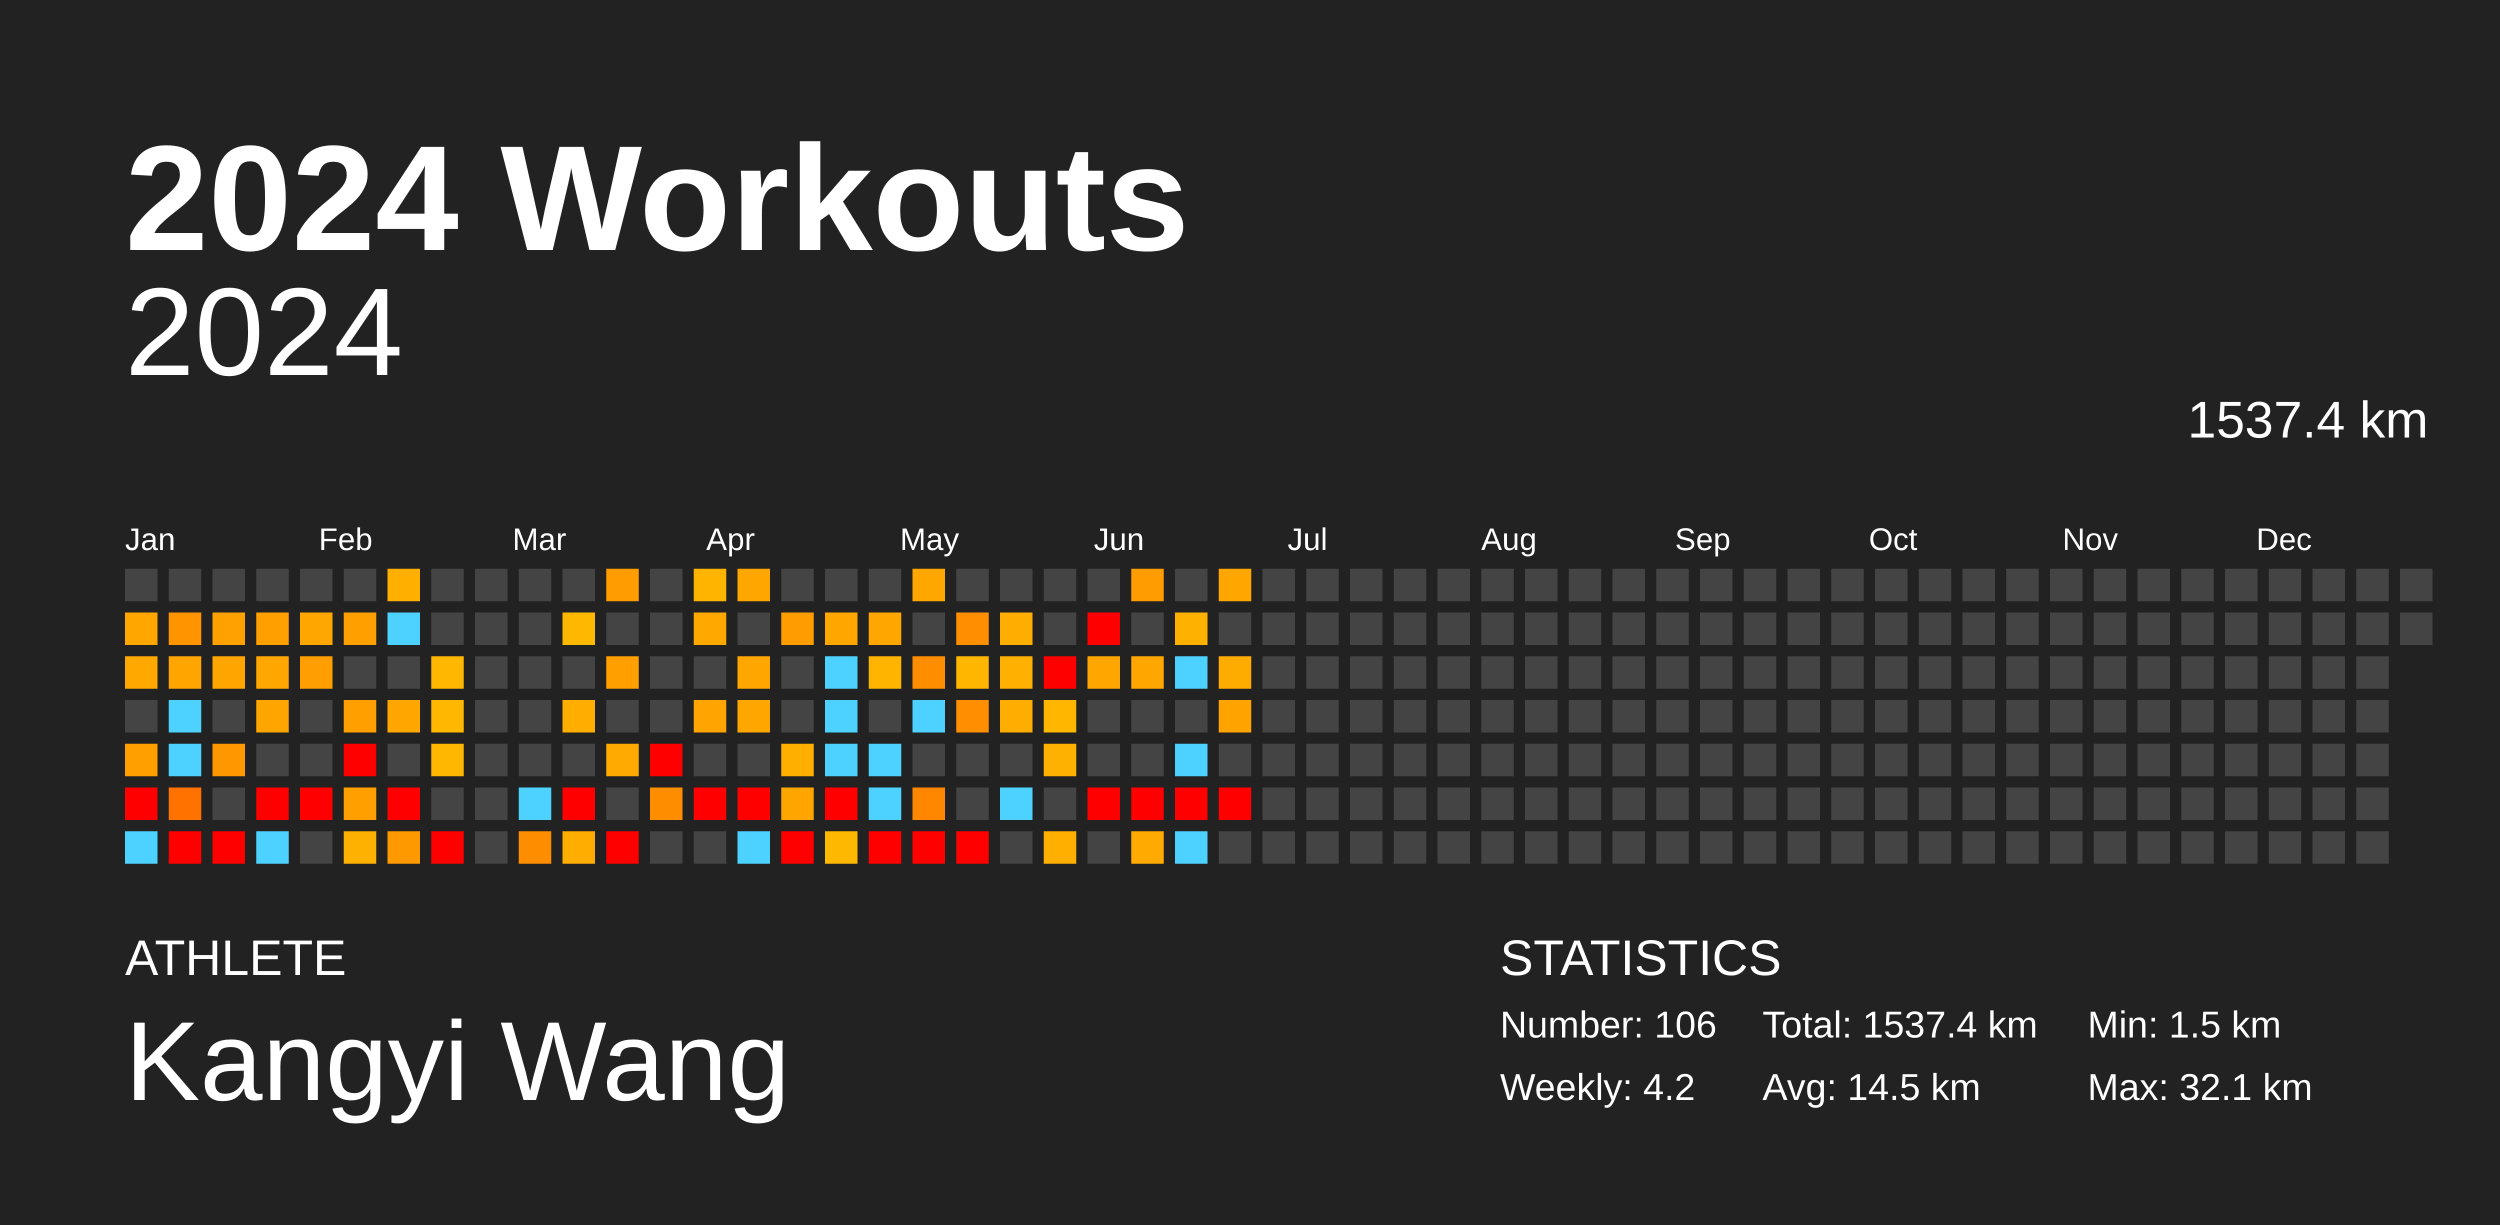
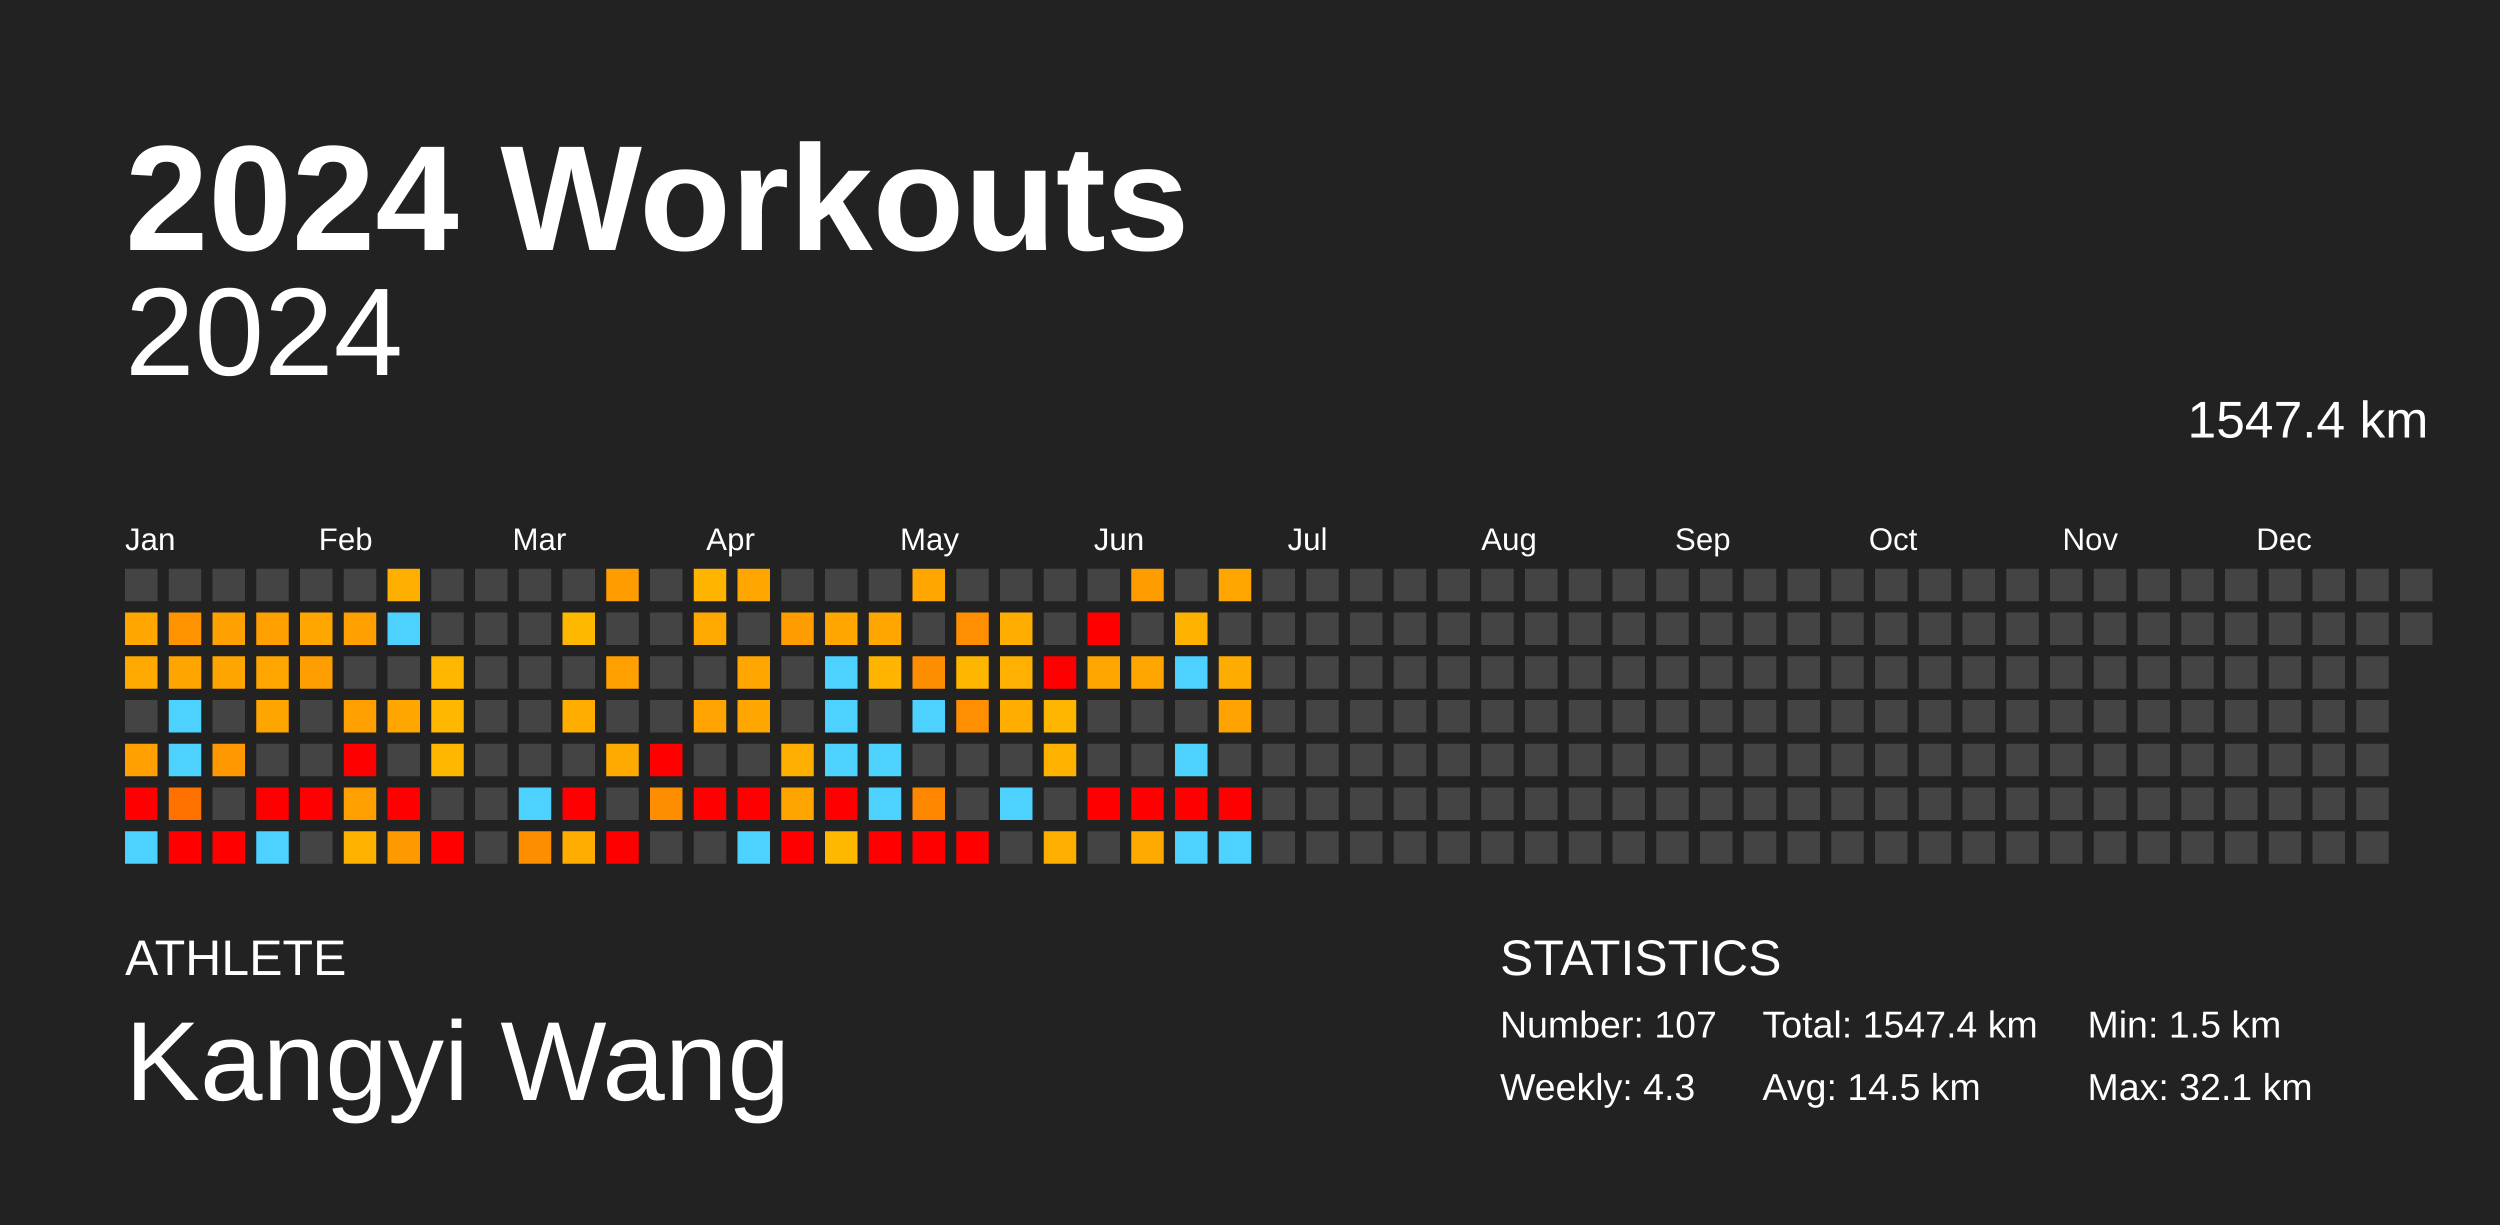
<svg xmlns="http://www.w3.org/2000/svg" baseProfile="full" height="98mm" version="1.1" viewBox="0,0,200,98" width="200mm">
  <defs />
  <rect fill="#222222" height="98" width="200" x="0" y="0" />
  <text fill="#FFFFFF" style="font-size:12px; font-family:Arial; font-weight:bold;" x="10" y="20">2024 Workouts</text>
  <text fill="#FFFFFF" style="font-size:4px; font-family:Arial" x="10" y="78">ATHLETE</text>
  <text fill="#FFFFFF" style="font-size:9px; font-family:Arial" x="10" y="88">Kangyi Wang</text>
  <text fill="#FFFFFF" style="font-size:4px; font-family:Arial" x="120" y="78">STATISTICS</text>
-   <text fill="#FFFFFF" style="font-size:3px; font-family:Arial" x="120" y="83">Number: 106</text>
-   <text fill="#FFFFFF" style="font-size:3px; font-family:Arial" x="120" y="88">Weekly: 4.2</text>
-   <text fill="#FFFFFF" style="font-size:3px; font-family:Arial" x="141" y="83">Total: 1537.4 km</text>
+   <text fill="#FFFFFF" style="font-size:3px; font-family:Arial" x="120" y="83">Number: 107</text>
+   <text fill="#FFFFFF" style="font-size:3px; font-family:Arial" x="120" y="88">Weekly: 4.3</text>
+   <text fill="#FFFFFF" style="font-size:3px; font-family:Arial" x="141" y="83">Total: 1547.4 km</text>
  <text fill="#FFFFFF" style="font-size:3px; font-family:Arial" x="141" y="88">Avg: 14.5 km</text>
  <text fill="#FFFFFF" style="font-size:3px; font-family:Arial" x="167" y="83">Min: 1.5 km</text>
  <text fill="#FFFFFF" style="font-size:3px; font-family:Arial" x="167" y="88">Max: 32.1 km</text>
  <text alignment-baseline="hanging" fill="#FFFFFF" style="font-size:10.0px; font-family:Arial;" x="10" y="30">2024</text>
-   <text alignment-baseline="hanging" fill="#FFFFFF" style="font-size:4.125px; font-family:Arial;" x="175" y="35">1537.4 km</text>
+   <text alignment-baseline="hanging" fill="#FFFFFF" style="font-size:4.125px; font-family:Arial;" x="175" y="35">1547.4 km</text>
  <text fill="#FFFFFF" style="font-size:2.5px; font-family:Arial" x="10.0" y="44">Jan</text>
  <text fill="#FFFFFF" style="font-size:2.5px; font-family:Arial" x="25.5" y="44">Feb</text>
  <text fill="#FFFFFF" style="font-size:2.5px; font-family:Arial" x="41.0" y="44">Mar</text>
  <text fill="#FFFFFF" style="font-size:2.5px; font-family:Arial" x="56.5" y="44">Apr</text>
  <text fill="#FFFFFF" style="font-size:2.5px; font-family:Arial" x="72.0" y="44">May</text>
  <text fill="#FFFFFF" style="font-size:2.5px; font-family:Arial" x="87.5" y="44">Jun</text>
  <text fill="#FFFFFF" style="font-size:2.5px; font-family:Arial" x="103.0" y="44">Jul</text>
  <text fill="#FFFFFF" style="font-size:2.5px; font-family:Arial" x="118.5" y="44">Aug</text>
  <text fill="#FFFFFF" style="font-size:2.5px; font-family:Arial" x="134.0" y="44">Sep</text>
  <text fill="#FFFFFF" style="font-size:2.5px; font-family:Arial" x="149.5" y="44">Oct</text>
  <text fill="#FFFFFF" style="font-size:2.5px; font-family:Arial" x="165.0" y="44">Nov</text>
  <text fill="#FFFFFF" style="font-size:2.5px; font-family:Arial" x="180.5" y="44">Dec</text>
  <rect fill="#444444" height="2.6" width="2.6" x="10.0" y="45.5" />
  <rect fill="#ffa600" height="2.6" width="2.6" x="10.0" y="49.0" />
  <rect fill="#ffa800" height="2.6" width="2.6" x="10.0" y="52.5" />
  <rect fill="#444444" height="2.6" width="2.6" x="10.0" y="56.0" />
  <rect fill="#ff9f00" height="2.6" width="2.6" x="10.0" y="59.5" />
  <rect fill="red" height="2.6" width="2.6" x="10.0" y="63.0" />
  <rect fill="#4dd2ff" height="2.6" width="2.6" x="10.0" y="66.5" />
  <rect fill="#444444" height="2.6" width="2.6" x="13.5" y="45.5" />
  <rect fill="#ff9300" height="2.6" width="2.6" x="13.5" y="49.0" />
  <rect fill="#ffa500" height="2.6" width="2.6" x="13.5" y="52.5" />
  <rect fill="#4dd2ff" height="2.6" width="2.6" x="13.5" y="56.0" />
  <rect fill="#4dd2ff" height="2.6" width="2.6" x="13.5" y="59.5" />
  <rect fill="#ff7200" height="2.6" width="2.6" x="13.5" y="63.0" />
  <rect fill="red" height="2.6" width="2.6" x="13.5" y="66.5" />
  <rect fill="#444444" height="2.6" width="2.6" x="17.0" y="45.5" />
  <rect fill="#ffa100" height="2.6" width="2.6" x="17.0" y="49.0" />
  <rect fill="#ffa500" height="2.6" width="2.6" x="17.0" y="52.5" />
  <rect fill="#444444" height="2.6" width="2.6" x="17.0" y="56.0" />
  <rect fill="#ff9700" height="2.6" width="2.6" x="17.0" y="59.5" />
  <rect fill="#444444" height="2.6" width="2.6" x="17.0" y="63.0" />
  <rect fill="red" height="2.6" width="2.6" x="17.0" y="66.5" />
  <rect fill="#444444" height="2.6" width="2.6" x="20.5" y="45.5" />
  <rect fill="#ffa000" height="2.6" width="2.6" x="20.5" y="49.0" />
  <rect fill="#ffa600" height="2.6" width="2.6" x="20.5" y="52.5" />
  <rect fill="#ffa500" height="2.6" width="2.6" x="20.5" y="56.0" />
  <rect fill="#444444" height="2.6" width="2.6" x="20.5" y="59.5" />
  <rect fill="red" height="2.6" width="2.6" x="20.5" y="63.0" />
  <rect fill="#4dd2ff" height="2.6" width="2.6" x="20.5" y="66.5" />
  <rect fill="#444444" height="2.6" width="2.6" x="24.0" y="45.5" />
  <rect fill="#ffa600" height="2.6" width="2.6" x="24.0" y="49.0" />
  <rect fill="#ff9e00" height="2.6" width="2.6" x="24.0" y="52.5" />
  <rect fill="#444444" height="2.6" width="2.6" x="24.0" y="56.0" />
  <rect fill="#444444" height="2.6" width="2.6" x="24.0" y="59.5" />
  <rect fill="red" height="2.6" width="2.6" x="24.0" y="63.0" />
  <rect fill="#444444" height="2.6" width="2.6" x="24.0" y="66.5" />
  <rect fill="#444444" height="2.6" width="2.6" x="27.5" y="45.5" />
  <rect fill="#ffa000" height="2.6" width="2.6" x="27.5" y="49.0" />
  <rect fill="#444444" height="2.6" width="2.6" x="27.5" y="52.5" />
  <rect fill="#ffa000" height="2.6" width="2.6" x="27.5" y="56.0" />
  <rect fill="red" height="2.6" width="2.6" x="27.5" y="59.5" />
  <rect fill="#ff9f00" height="2.6" width="2.6" x="27.5" y="63.0" />
  <rect fill="#ffb100" height="2.6" width="2.6" x="27.5" y="66.5" />
  <rect fill="#ffaf00" height="2.6" width="2.6" x="31.0" y="45.5" />
  <rect fill="#4dd2ff" height="2.6" width="2.6" x="31.0" y="49.0" />
  <rect fill="#444444" height="2.6" width="2.6" x="31.0" y="52.5" />
  <rect fill="#ffa700" height="2.6" width="2.6" x="31.0" y="56.0" />
  <rect fill="#444444" height="2.6" width="2.6" x="31.0" y="59.5" />
  <rect fill="red" height="2.6" width="2.6" x="31.0" y="63.0" />
  <rect fill="#ff9900" height="2.6" width="2.6" x="31.0" y="66.5" />
  <rect fill="#444444" height="2.6" width="2.6" x="34.5" y="45.5" />
  <rect fill="#444444" height="2.6" width="2.6" x="34.5" y="49.0" />
  <rect fill="#ffb700" height="2.6" width="2.6" x="34.5" y="52.5" />
  <rect fill="#ffb700" height="2.6" width="2.6" x="34.5" y="56.0" />
  <rect fill="#ffb700" height="2.6" width="2.6" x="34.5" y="59.5" />
  <rect fill="#444444" height="2.6" width="2.6" x="34.5" y="63.0" />
  <rect fill="red" height="2.6" width="2.6" x="34.5" y="66.5" />
  <rect fill="#444444" height="2.6" width="2.6" x="38.0" y="45.5" />
  <rect fill="#444444" height="2.6" width="2.6" x="38.0" y="49.0" />
  <rect fill="#444444" height="2.6" width="2.6" x="38.0" y="52.5" />
  <rect fill="#444444" height="2.6" width="2.6" x="38.0" y="56.0" />
  <rect fill="#444444" height="2.6" width="2.6" x="38.0" y="59.5" />
  <rect fill="#444444" height="2.6" width="2.6" x="38.0" y="63.0" />
  <rect fill="#444444" height="2.6" width="2.6" x="38.0" y="66.5" />
  <rect fill="#444444" height="2.6" width="2.6" x="41.5" y="45.5" />
  <rect fill="#444444" height="2.6" width="2.6" x="41.5" y="49.0" />
  <rect fill="#444444" height="2.6" width="2.6" x="41.5" y="52.5" />
  <rect fill="#444444" height="2.6" width="2.6" x="41.5" y="56.0" />
  <rect fill="#444444" height="2.6" width="2.6" x="41.5" y="59.5" />
  <rect fill="#4dd2ff" height="2.6" width="2.6" x="41.5" y="63.0" />
  <rect fill="#ff8d00" height="2.6" width="2.6" x="41.5" y="66.5" />
  <rect fill="#444444" height="2.6" width="2.6" x="45.0" y="45.5" />
  <rect fill="#ffb800" height="2.6" width="2.6" x="45.0" y="49.0" />
  <rect fill="#444444" height="2.6" width="2.6" x="45.0" y="52.5" />
  <rect fill="#ffae00" height="2.6" width="2.6" x="45.0" y="56.0" />
  <rect fill="#444444" height="2.6" width="2.6" x="45.0" y="59.5" />
  <rect fill="red" height="2.6" width="2.6" x="45.0" y="63.0" />
  <rect fill="#ffad00" height="2.6" width="2.6" x="45.0" y="66.5" />
  <rect fill="#ff9d00" height="2.6" width="2.6" x="48.5" y="45.5" />
  <rect fill="#444444" height="2.6" width="2.6" x="48.5" y="49.0" />
  <rect fill="#ffa000" height="2.6" width="2.6" x="48.5" y="52.5" />
  <rect fill="#444444" height="2.6" width="2.6" x="48.5" y="56.0" />
  <rect fill="#ffaa00" height="2.6" width="2.6" x="48.5" y="59.5" />
  <rect fill="#444444" height="2.6" width="2.6" x="48.5" y="63.0" />
  <rect fill="red" height="2.6" width="2.6" x="48.5" y="66.5" />
  <rect fill="#444444" height="2.6" width="2.6" x="52.0" y="45.5" />
  <rect fill="#444444" height="2.6" width="2.6" x="52.0" y="49.0" />
  <rect fill="#444444" height="2.6" width="2.6" x="52.0" y="52.5" />
  <rect fill="#444444" height="2.6" width="2.6" x="52.0" y="56.0" />
  <rect fill="red" height="2.6" width="2.6" x="52.0" y="59.5" />
  <rect fill="#ff8d00" height="2.6" width="2.6" x="52.0" y="63.0" />
  <rect fill="#444444" height="2.6" width="2.6" x="52.0" y="66.5" />
  <rect fill="#ffb400" height="2.6" width="2.6" x="55.5" y="45.5" />
  <rect fill="#ffa800" height="2.6" width="2.6" x="55.5" y="49.0" />
  <rect fill="#444444" height="2.6" width="2.6" x="55.5" y="52.5" />
  <rect fill="#ffa400" height="2.6" width="2.6" x="55.5" y="56.0" />
  <rect fill="#444444" height="2.6" width="2.6" x="55.5" y="59.5" />
  <rect fill="red" height="2.6" width="2.6" x="55.5" y="63.0" />
  <rect fill="#444444" height="2.6" width="2.6" x="55.5" y="66.5" />
  <rect fill="#ffa600" height="2.6" width="2.6" x="59.0" y="45.5" />
  <rect fill="#444444" height="2.6" width="2.6" x="59.0" y="49.0" />
  <rect fill="#ffa600" height="2.6" width="2.6" x="59.0" y="52.5" />
  <rect fill="#ffa700" height="2.6" width="2.6" x="59.0" y="56.0" />
  <rect fill="#444444" height="2.6" width="2.6" x="59.0" y="59.5" />
  <rect fill="red" height="2.6" width="2.6" x="59.0" y="63.0" />
  <rect fill="#4dd2ff" height="2.6" width="2.6" x="59.0" y="66.5" />
  <rect fill="#444444" height="2.6" width="2.6" x="62.5" y="45.5" />
  <rect fill="#ff9d00" height="2.6" width="2.6" x="62.5" y="49.0" />
  <rect fill="#444444" height="2.6" width="2.6" x="62.5" y="52.5" />
  <rect fill="#444444" height="2.6" width="2.6" x="62.5" y="56.0" />
  <rect fill="#ffaf00" height="2.6" width="2.6" x="62.5" y="59.5" />
  <rect fill="#ffa500" height="2.6" width="2.6" x="62.5" y="63.0" />
  <rect fill="red" height="2.6" width="2.6" x="62.5" y="66.5" />
  <rect fill="#444444" height="2.6" width="2.6" x="66.0" y="45.5" />
  <rect fill="#ffa600" height="2.6" width="2.6" x="66.0" y="49.0" />
  <rect fill="#4dd2ff" height="2.6" width="2.6" x="66.0" y="52.5" />
  <rect fill="#4dd2ff" height="2.6" width="2.6" x="66.0" y="56.0" />
  <rect fill="#4dd2ff" height="2.6" width="2.6" x="66.0" y="59.5" />
  <rect fill="red" height="2.6" width="2.6" x="66.0" y="63.0" />
  <rect fill="#ffb800" height="2.6" width="2.6" x="66.0" y="66.5" />
  <rect fill="#444444" height="2.6" width="2.6" x="69.5" y="45.5" />
  <rect fill="#ffa600" height="2.6" width="2.6" x="69.5" y="49.0" />
  <rect fill="#ffb400" height="2.6" width="2.6" x="69.5" y="52.5" />
  <rect fill="#444444" height="2.6" width="2.6" x="69.5" y="56.0" />
  <rect fill="#4dd2ff" height="2.6" width="2.6" x="69.5" y="59.5" />
  <rect fill="#4dd2ff" height="2.6" width="2.6" x="69.5" y="63.0" />
  <rect fill="red" height="2.6" width="2.6" x="69.5" y="66.5" />
  <rect fill="#ffa700" height="2.6" width="2.6" x="73.0" y="45.5" />
  <rect fill="#444444" height="2.6" width="2.6" x="73.0" y="49.0" />
  <rect fill="#ff8d00" height="2.6" width="2.6" x="73.0" y="52.5" />
  <rect fill="#4dd2ff" height="2.6" width="2.6" x="73.0" y="56.0" />
  <rect fill="#444444" height="2.6" width="2.6" x="73.0" y="59.5" />
  <rect fill="#ff8700" height="2.6" width="2.6" x="73.0" y="63.0" />
  <rect fill="red" height="2.6" width="2.6" x="73.0" y="66.5" />
  <rect fill="#444444" height="2.6" width="2.6" x="76.5" y="45.5" />
  <rect fill="#ff8f00" height="2.6" width="2.6" x="76.5" y="49.0" />
  <rect fill="#ffb600" height="2.6" width="2.6" x="76.5" y="52.5" />
  <rect fill="#ff8f00" height="2.6" width="2.6" x="76.5" y="56.0" />
  <rect fill="#444444" height="2.6" width="2.6" x="76.5" y="59.5" />
  <rect fill="#444444" height="2.6" width="2.6" x="76.5" y="63.0" />
  <rect fill="red" height="2.6" width="2.6" x="76.5" y="66.5" />
  <rect fill="#444444" height="2.6" width="2.6" x="80.0" y="45.5" />
  <rect fill="#ffae00" height="2.6" width="2.6" x="80.0" y="49.0" />
  <rect fill="#ffb000" height="2.6" width="2.6" x="80.0" y="52.5" />
  <rect fill="#ffae00" height="2.6" width="2.6" x="80.0" y="56.0" />
  <rect fill="#444444" height="2.6" width="2.6" x="80.0" y="59.5" />
  <rect fill="#4dd2ff" height="2.6" width="2.6" x="80.0" y="63.0" />
  <rect fill="#444444" height="2.6" width="2.6" x="80.0" y="66.5" />
  <rect fill="#444444" height="2.6" width="2.6" x="83.5" y="45.5" />
  <rect fill="#444444" height="2.6" width="2.6" x="83.5" y="49.0" />
  <rect fill="red" height="2.6" width="2.6" x="83.5" y="52.5" />
  <rect fill="#ffb600" height="2.6" width="2.6" x="83.5" y="56.0" />
  <rect fill="#ffb100" height="2.6" width="2.6" x="83.5" y="59.5" />
  <rect fill="#444444" height="2.6" width="2.6" x="83.5" y="63.0" />
  <rect fill="#ffaf00" height="2.6" width="2.6" x="83.5" y="66.5" />
  <rect fill="#444444" height="2.6" width="2.6" x="87.0" y="45.5" />
  <rect fill="red" height="2.6" width="2.6" x="87.0" y="49.0" />
  <rect fill="#ffa700" height="2.6" width="2.6" x="87.0" y="52.5" />
  <rect fill="#444444" height="2.6" width="2.6" x="87.0" y="56.0" />
  <rect fill="#444444" height="2.6" width="2.6" x="87.0" y="59.5" />
  <rect fill="red" height="2.6" width="2.6" x="87.0" y="63.0" />
  <rect fill="#444444" height="2.6" width="2.6" x="87.0" y="66.5" />
  <rect fill="#ff9c00" height="2.6" width="2.6" x="90.5" y="45.5" />
  <rect fill="#444444" height="2.6" width="2.6" x="90.5" y="49.0" />
  <rect fill="#ffa600" height="2.6" width="2.6" x="90.5" y="52.5" />
  <rect fill="#444444" height="2.6" width="2.6" x="90.5" y="56.0" />
  <rect fill="#444444" height="2.6" width="2.6" x="90.5" y="59.5" />
  <rect fill="red" height="2.6" width="2.6" x="90.5" y="63.0" />
  <rect fill="#ffaa00" height="2.6" width="2.6" x="90.5" y="66.5" />
  <rect fill="#444444" height="2.6" width="2.6" x="94.0" y="45.5" />
  <rect fill="#ffb100" height="2.6" width="2.6" x="94.0" y="49.0" />
  <rect fill="#4dd2ff" height="2.6" width="2.6" x="94.0" y="52.5" />
  <rect fill="#444444" height="2.6" width="2.6" x="94.0" y="56.0" />
  <rect fill="#4dd2ff" height="2.6" width="2.6" x="94.0" y="59.5" />
  <rect fill="red" height="2.6" width="2.6" x="94.0" y="63.0" />
  <rect fill="#4dd2ff" height="2.6" width="2.6" x="94.0" y="66.5" />
  <rect fill="#ffa600" height="2.6" width="2.6" x="97.5" y="45.5" />
  <rect fill="#444444" height="2.6" width="2.6" x="97.5" y="49.0" />
  <rect fill="#ffac00" height="2.6" width="2.6" x="97.5" y="52.5" />
  <rect fill="#ffa300" height="2.6" width="2.6" x="97.5" y="56.0" />
  <rect fill="#444444" height="2.6" width="2.6" x="97.5" y="59.5" />
  <rect fill="red" height="2.6" width="2.6" x="97.5" y="63.0" />
-   <rect fill="#444444" height="2.6" width="2.6" x="97.5" y="66.5" />
+   <rect fill="#4dd2ff" height="2.6" width="2.6" x="97.5" y="66.5" />
  <rect fill="#444444" height="2.6" width="2.6" x="101.0" y="45.5" />
  <rect fill="#444444" height="2.6" width="2.6" x="101.0" y="49.0" />
  <rect fill="#444444" height="2.6" width="2.6" x="101.0" y="52.5" />
  <rect fill="#444444" height="2.6" width="2.6" x="101.0" y="56.0" />
  <rect fill="#444444" height="2.6" width="2.6" x="101.0" y="59.5" />
  <rect fill="#444444" height="2.6" width="2.6" x="101.0" y="63.0" />
  <rect fill="#444444" height="2.6" width="2.6" x="101.0" y="66.5" />
  <rect fill="#444444" height="2.6" width="2.6" x="104.5" y="45.5" />
  <rect fill="#444444" height="2.6" width="2.6" x="104.5" y="49.0" />
  <rect fill="#444444" height="2.6" width="2.6" x="104.5" y="52.5" />
  <rect fill="#444444" height="2.6" width="2.6" x="104.5" y="56.0" />
  <rect fill="#444444" height="2.6" width="2.6" x="104.5" y="59.5" />
  <rect fill="#444444" height="2.6" width="2.6" x="104.5" y="63.0" />
  <rect fill="#444444" height="2.6" width="2.6" x="104.5" y="66.5" />
  <rect fill="#444444" height="2.6" width="2.6" x="108.0" y="45.5" />
  <rect fill="#444444" height="2.6" width="2.6" x="108.0" y="49.0" />
  <rect fill="#444444" height="2.6" width="2.6" x="108.0" y="52.5" />
  <rect fill="#444444" height="2.6" width="2.6" x="108.0" y="56.0" />
  <rect fill="#444444" height="2.6" width="2.6" x="108.0" y="59.5" />
  <rect fill="#444444" height="2.6" width="2.6" x="108.0" y="63.0" />
  <rect fill="#444444" height="2.6" width="2.6" x="108.0" y="66.5" />
  <rect fill="#444444" height="2.6" width="2.6" x="111.5" y="45.5" />
  <rect fill="#444444" height="2.6" width="2.6" x="111.5" y="49.0" />
  <rect fill="#444444" height="2.6" width="2.6" x="111.5" y="52.5" />
  <rect fill="#444444" height="2.6" width="2.6" x="111.5" y="56.0" />
  <rect fill="#444444" height="2.6" width="2.6" x="111.5" y="59.5" />
  <rect fill="#444444" height="2.6" width="2.6" x="111.5" y="63.0" />
  <rect fill="#444444" height="2.6" width="2.6" x="111.5" y="66.5" />
  <rect fill="#444444" height="2.6" width="2.6" x="115.0" y="45.5" />
  <rect fill="#444444" height="2.6" width="2.6" x="115.0" y="49.0" />
  <rect fill="#444444" height="2.6" width="2.6" x="115.0" y="52.5" />
  <rect fill="#444444" height="2.6" width="2.6" x="115.0" y="56.0" />
  <rect fill="#444444" height="2.6" width="2.6" x="115.0" y="59.5" />
  <rect fill="#444444" height="2.6" width="2.6" x="115.0" y="63.0" />
  <rect fill="#444444" height="2.6" width="2.6" x="115.0" y="66.5" />
  <rect fill="#444444" height="2.6" width="2.6" x="118.5" y="45.5" />
  <rect fill="#444444" height="2.6" width="2.6" x="118.5" y="49.0" />
  <rect fill="#444444" height="2.6" width="2.6" x="118.5" y="52.5" />
  <rect fill="#444444" height="2.6" width="2.6" x="118.5" y="56.0" />
  <rect fill="#444444" height="2.6" width="2.6" x="118.5" y="59.5" />
  <rect fill="#444444" height="2.6" width="2.6" x="118.5" y="63.0" />
  <rect fill="#444444" height="2.6" width="2.6" x="118.5" y="66.5" />
  <rect fill="#444444" height="2.6" width="2.6" x="122.0" y="45.5" />
  <rect fill="#444444" height="2.6" width="2.6" x="122.0" y="49.0" />
  <rect fill="#444444" height="2.6" width="2.6" x="122.0" y="52.5" />
  <rect fill="#444444" height="2.6" width="2.6" x="122.0" y="56.0" />
  <rect fill="#444444" height="2.6" width="2.6" x="122.0" y="59.5" />
  <rect fill="#444444" height="2.6" width="2.6" x="122.0" y="63.0" />
  <rect fill="#444444" height="2.6" width="2.6" x="122.0" y="66.5" />
  <rect fill="#444444" height="2.6" width="2.6" x="125.5" y="45.5" />
  <rect fill="#444444" height="2.6" width="2.6" x="125.5" y="49.0" />
  <rect fill="#444444" height="2.6" width="2.6" x="125.5" y="52.5" />
  <rect fill="#444444" height="2.6" width="2.6" x="125.5" y="56.0" />
  <rect fill="#444444" height="2.6" width="2.6" x="125.5" y="59.5" />
  <rect fill="#444444" height="2.6" width="2.6" x="125.5" y="63.0" />
  <rect fill="#444444" height="2.6" width="2.6" x="125.5" y="66.5" />
  <rect fill="#444444" height="2.6" width="2.6" x="129.0" y="45.5" />
  <rect fill="#444444" height="2.6" width="2.6" x="129.0" y="49.0" />
  <rect fill="#444444" height="2.6" width="2.6" x="129.0" y="52.5" />
  <rect fill="#444444" height="2.6" width="2.6" x="129.0" y="56.0" />
  <rect fill="#444444" height="2.6" width="2.6" x="129.0" y="59.5" />
  <rect fill="#444444" height="2.6" width="2.6" x="129.0" y="63.0" />
  <rect fill="#444444" height="2.6" width="2.6" x="129.0" y="66.5" />
  <rect fill="#444444" height="2.6" width="2.6" x="132.5" y="45.5" />
  <rect fill="#444444" height="2.6" width="2.6" x="132.5" y="49.0" />
  <rect fill="#444444" height="2.6" width="2.6" x="132.5" y="52.5" />
  <rect fill="#444444" height="2.6" width="2.6" x="132.5" y="56.0" />
  <rect fill="#444444" height="2.6" width="2.6" x="132.5" y="59.5" />
  <rect fill="#444444" height="2.6" width="2.6" x="132.5" y="63.0" />
  <rect fill="#444444" height="2.6" width="2.6" x="132.5" y="66.5" />
  <rect fill="#444444" height="2.6" width="2.6" x="136.0" y="45.5" />
  <rect fill="#444444" height="2.6" width="2.6" x="136.0" y="49.0" />
  <rect fill="#444444" height="2.6" width="2.6" x="136.0" y="52.5" />
  <rect fill="#444444" height="2.6" width="2.6" x="136.0" y="56.0" />
  <rect fill="#444444" height="2.6" width="2.6" x="136.0" y="59.5" />
  <rect fill="#444444" height="2.6" width="2.6" x="136.0" y="63.0" />
  <rect fill="#444444" height="2.6" width="2.6" x="136.0" y="66.5" />
  <rect fill="#444444" height="2.6" width="2.6" x="139.5" y="45.5" />
  <rect fill="#444444" height="2.6" width="2.6" x="139.5" y="49.0" />
  <rect fill="#444444" height="2.6" width="2.6" x="139.5" y="52.5" />
  <rect fill="#444444" height="2.6" width="2.6" x="139.5" y="56.0" />
  <rect fill="#444444" height="2.6" width="2.6" x="139.5" y="59.5" />
  <rect fill="#444444" height="2.6" width="2.6" x="139.5" y="63.0" />
  <rect fill="#444444" height="2.6" width="2.6" x="139.5" y="66.5" />
  <rect fill="#444444" height="2.6" width="2.6" x="143.0" y="45.5" />
  <rect fill="#444444" height="2.6" width="2.6" x="143.0" y="49.0" />
  <rect fill="#444444" height="2.6" width="2.6" x="143.0" y="52.5" />
  <rect fill="#444444" height="2.6" width="2.6" x="143.0" y="56.0" />
  <rect fill="#444444" height="2.6" width="2.6" x="143.0" y="59.5" />
  <rect fill="#444444" height="2.6" width="2.6" x="143.0" y="63.0" />
  <rect fill="#444444" height="2.6" width="2.6" x="143.0" y="66.5" />
  <rect fill="#444444" height="2.6" width="2.6" x="146.5" y="45.5" />
  <rect fill="#444444" height="2.6" width="2.6" x="146.5" y="49.0" />
  <rect fill="#444444" height="2.6" width="2.6" x="146.5" y="52.5" />
  <rect fill="#444444" height="2.6" width="2.6" x="146.5" y="56.0" />
  <rect fill="#444444" height="2.6" width="2.6" x="146.5" y="59.5" />
  <rect fill="#444444" height="2.6" width="2.6" x="146.5" y="63.0" />
  <rect fill="#444444" height="2.6" width="2.6" x="146.5" y="66.5" />
  <rect fill="#444444" height="2.6" width="2.6" x="150.0" y="45.5" />
  <rect fill="#444444" height="2.6" width="2.6" x="150.0" y="49.0" />
  <rect fill="#444444" height="2.6" width="2.6" x="150.0" y="52.5" />
  <rect fill="#444444" height="2.6" width="2.6" x="150.0" y="56.0" />
  <rect fill="#444444" height="2.6" width="2.6" x="150.0" y="59.5" />
  <rect fill="#444444" height="2.6" width="2.6" x="150.0" y="63.0" />
  <rect fill="#444444" height="2.6" width="2.6" x="150.0" y="66.5" />
  <rect fill="#444444" height="2.6" width="2.6" x="153.5" y="45.5" />
  <rect fill="#444444" height="2.6" width="2.6" x="153.5" y="49.0" />
  <rect fill="#444444" height="2.6" width="2.6" x="153.5" y="52.5" />
  <rect fill="#444444" height="2.6" width="2.6" x="153.5" y="56.0" />
  <rect fill="#444444" height="2.6" width="2.6" x="153.5" y="59.5" />
  <rect fill="#444444" height="2.6" width="2.6" x="153.5" y="63.0" />
  <rect fill="#444444" height="2.6" width="2.6" x="153.5" y="66.5" />
  <rect fill="#444444" height="2.6" width="2.6" x="157.0" y="45.5" />
  <rect fill="#444444" height="2.6" width="2.6" x="157.0" y="49.0" />
  <rect fill="#444444" height="2.6" width="2.6" x="157.0" y="52.5" />
  <rect fill="#444444" height="2.6" width="2.6" x="157.0" y="56.0" />
  <rect fill="#444444" height="2.6" width="2.6" x="157.0" y="59.5" />
  <rect fill="#444444" height="2.6" width="2.6" x="157.0" y="63.0" />
  <rect fill="#444444" height="2.6" width="2.6" x="157.0" y="66.5" />
  <rect fill="#444444" height="2.6" width="2.6" x="160.5" y="45.5" />
  <rect fill="#444444" height="2.6" width="2.6" x="160.5" y="49.0" />
  <rect fill="#444444" height="2.6" width="2.6" x="160.5" y="52.5" />
  <rect fill="#444444" height="2.6" width="2.6" x="160.5" y="56.0" />
  <rect fill="#444444" height="2.6" width="2.6" x="160.5" y="59.5" />
  <rect fill="#444444" height="2.6" width="2.6" x="160.5" y="63.0" />
  <rect fill="#444444" height="2.6" width="2.6" x="160.5" y="66.5" />
  <rect fill="#444444" height="2.6" width="2.6" x="164.0" y="45.5" />
  <rect fill="#444444" height="2.6" width="2.6" x="164.0" y="49.0" />
  <rect fill="#444444" height="2.6" width="2.6" x="164.0" y="52.5" />
  <rect fill="#444444" height="2.6" width="2.6" x="164.0" y="56.0" />
  <rect fill="#444444" height="2.6" width="2.6" x="164.0" y="59.5" />
  <rect fill="#444444" height="2.6" width="2.6" x="164.0" y="63.0" />
  <rect fill="#444444" height="2.6" width="2.6" x="164.0" y="66.5" />
  <rect fill="#444444" height="2.6" width="2.6" x="167.5" y="45.5" />
  <rect fill="#444444" height="2.6" width="2.6" x="167.5" y="49.0" />
  <rect fill="#444444" height="2.6" width="2.6" x="167.5" y="52.5" />
  <rect fill="#444444" height="2.6" width="2.6" x="167.5" y="56.0" />
  <rect fill="#444444" height="2.6" width="2.6" x="167.5" y="59.5" />
  <rect fill="#444444" height="2.6" width="2.6" x="167.5" y="63.0" />
  <rect fill="#444444" height="2.6" width="2.6" x="167.5" y="66.5" />
  <rect fill="#444444" height="2.6" width="2.6" x="171.0" y="45.5" />
  <rect fill="#444444" height="2.6" width="2.6" x="171.0" y="49.0" />
  <rect fill="#444444" height="2.6" width="2.6" x="171.0" y="52.5" />
  <rect fill="#444444" height="2.6" width="2.6" x="171.0" y="56.0" />
  <rect fill="#444444" height="2.6" width="2.6" x="171.0" y="59.5" />
  <rect fill="#444444" height="2.6" width="2.6" x="171.0" y="63.0" />
  <rect fill="#444444" height="2.6" width="2.6" x="171.0" y="66.5" />
  <rect fill="#444444" height="2.6" width="2.6" x="174.5" y="45.5" />
  <rect fill="#444444" height="2.6" width="2.6" x="174.5" y="49.0" />
  <rect fill="#444444" height="2.6" width="2.6" x="174.5" y="52.5" />
  <rect fill="#444444" height="2.6" width="2.6" x="174.5" y="56.0" />
  <rect fill="#444444" height="2.6" width="2.6" x="174.5" y="59.5" />
  <rect fill="#444444" height="2.6" width="2.6" x="174.5" y="63.0" />
  <rect fill="#444444" height="2.6" width="2.6" x="174.5" y="66.5" />
  <rect fill="#444444" height="2.6" width="2.6" x="178.0" y="45.5" />
  <rect fill="#444444" height="2.6" width="2.6" x="178.0" y="49.0" />
  <rect fill="#444444" height="2.6" width="2.6" x="178.0" y="52.5" />
  <rect fill="#444444" height="2.6" width="2.6" x="178.0" y="56.0" />
  <rect fill="#444444" height="2.6" width="2.6" x="178.0" y="59.5" />
  <rect fill="#444444" height="2.6" width="2.6" x="178.0" y="63.0" />
  <rect fill="#444444" height="2.6" width="2.6" x="178.0" y="66.5" />
  <rect fill="#444444" height="2.6" width="2.6" x="181.5" y="45.5" />
  <rect fill="#444444" height="2.6" width="2.6" x="181.5" y="49.0" />
  <rect fill="#444444" height="2.6" width="2.6" x="181.5" y="52.5" />
  <rect fill="#444444" height="2.6" width="2.6" x="181.5" y="56.0" />
  <rect fill="#444444" height="2.6" width="2.6" x="181.5" y="59.5" />
  <rect fill="#444444" height="2.6" width="2.6" x="181.5" y="63.0" />
  <rect fill="#444444" height="2.6" width="2.6" x="181.5" y="66.5" />
  <rect fill="#444444" height="2.6" width="2.6" x="185.0" y="45.5" />
  <rect fill="#444444" height="2.6" width="2.6" x="185.0" y="49.0" />
  <rect fill="#444444" height="2.6" width="2.6" x="185.0" y="52.5" />
  <rect fill="#444444" height="2.6" width="2.6" x="185.0" y="56.0" />
  <rect fill="#444444" height="2.6" width="2.6" x="185.0" y="59.5" />
  <rect fill="#444444" height="2.6" width="2.6" x="185.0" y="63.0" />
  <rect fill="#444444" height="2.6" width="2.6" x="185.0" y="66.5" />
  <rect fill="#444444" height="2.6" width="2.6" x="188.5" y="45.5" />
  <rect fill="#444444" height="2.6" width="2.6" x="188.5" y="49.0" />
  <rect fill="#444444" height="2.6" width="2.6" x="188.5" y="52.5" />
  <rect fill="#444444" height="2.6" width="2.6" x="188.5" y="56.0" />
  <rect fill="#444444" height="2.6" width="2.6" x="188.5" y="59.5" />
  <rect fill="#444444" height="2.6" width="2.6" x="188.5" y="63.0" />
  <rect fill="#444444" height="2.6" width="2.6" x="188.5" y="66.5" />
  <rect fill="#444444" height="2.6" width="2.6" x="192.0" y="45.5" />
  <rect fill="#444444" height="2.6" width="2.6" x="192.0" y="49.0" />
</svg>
